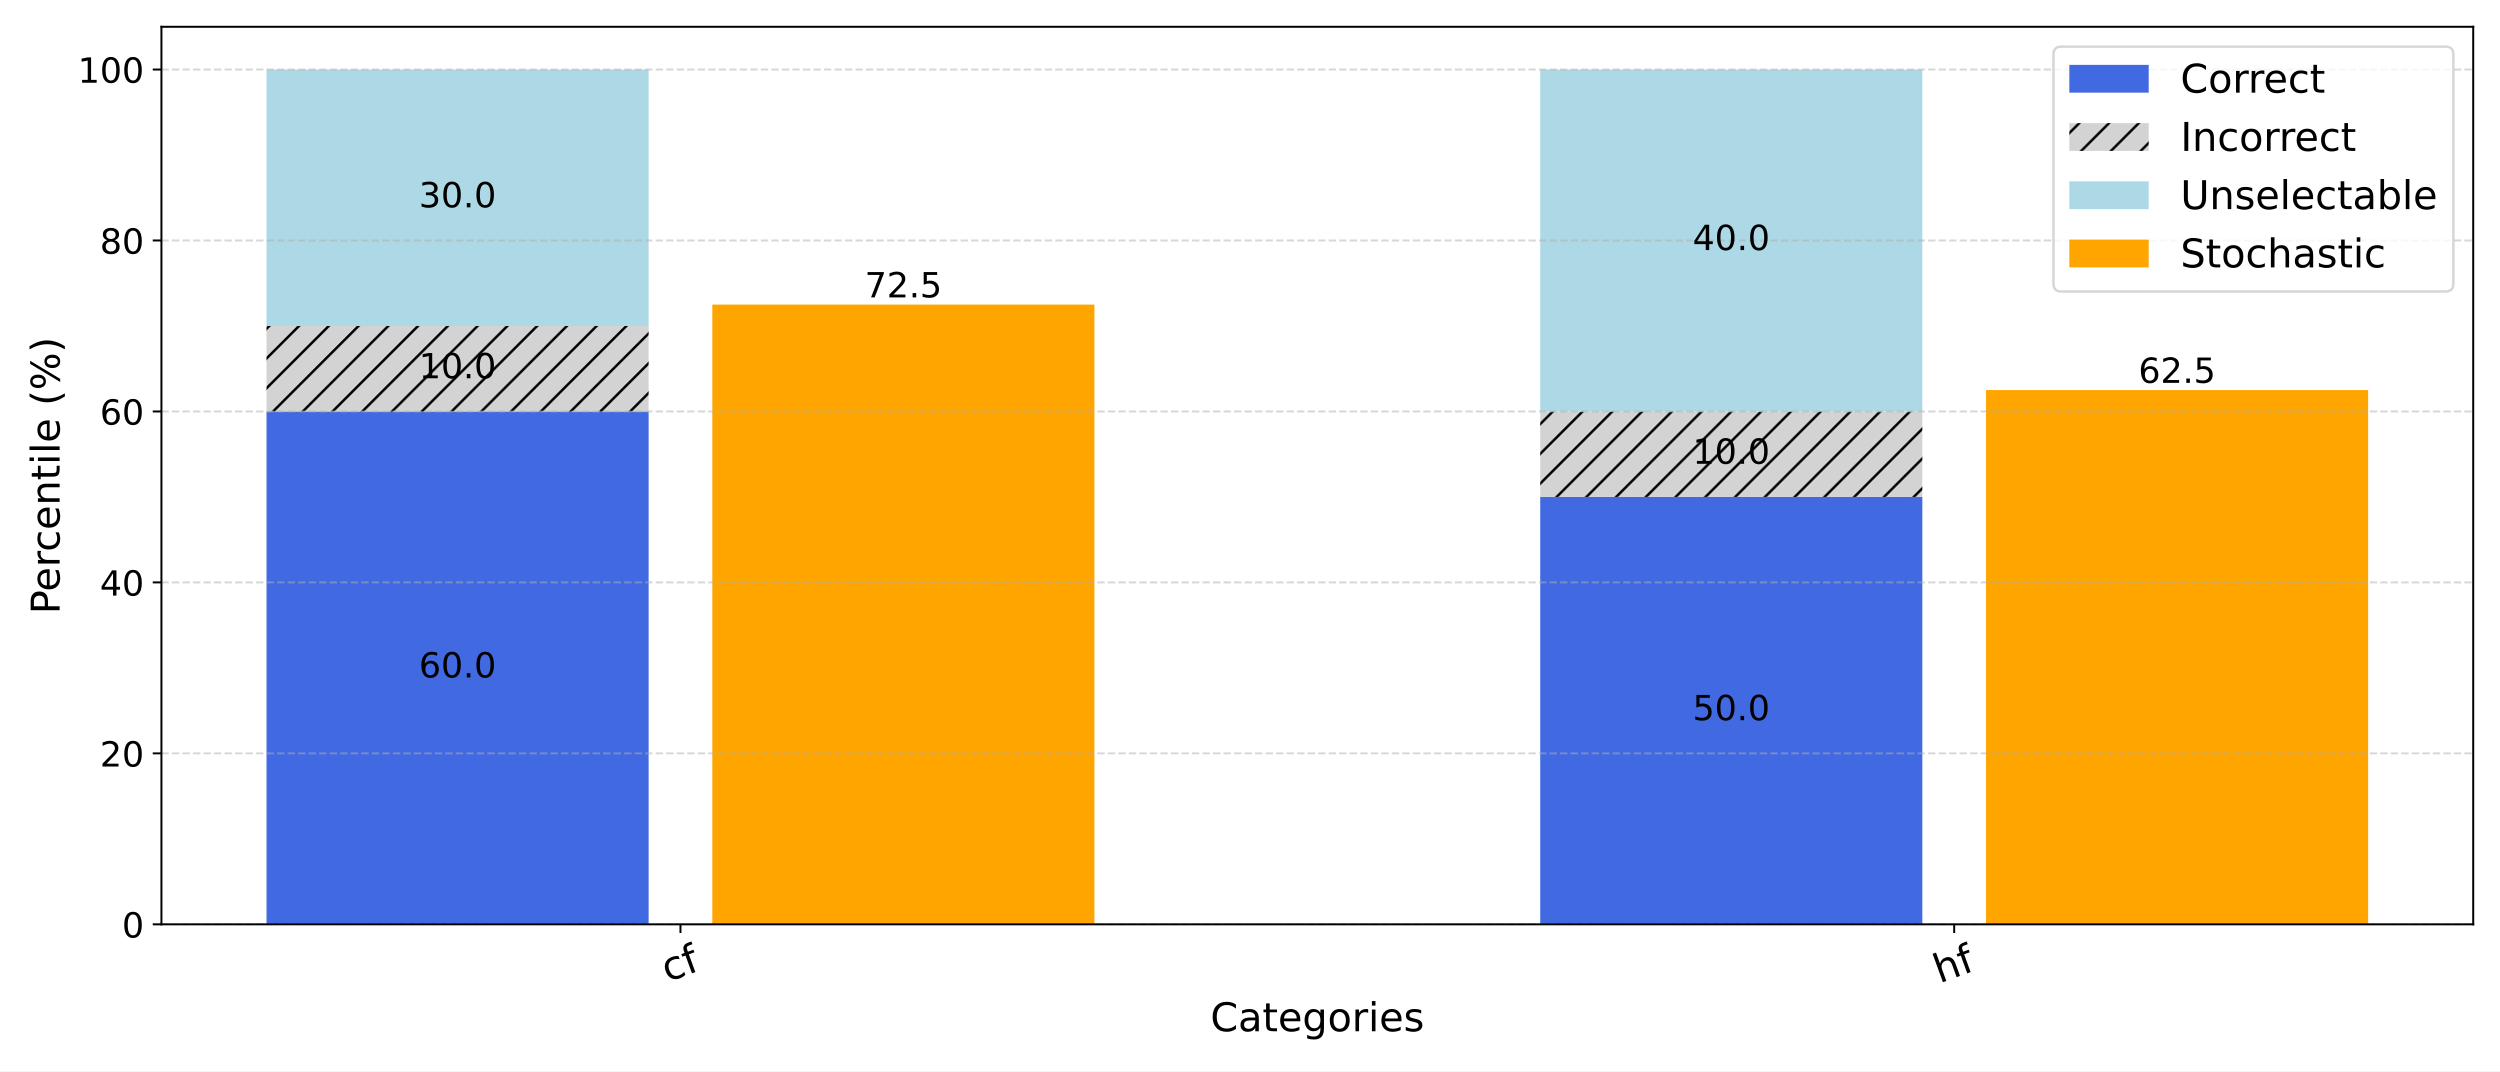
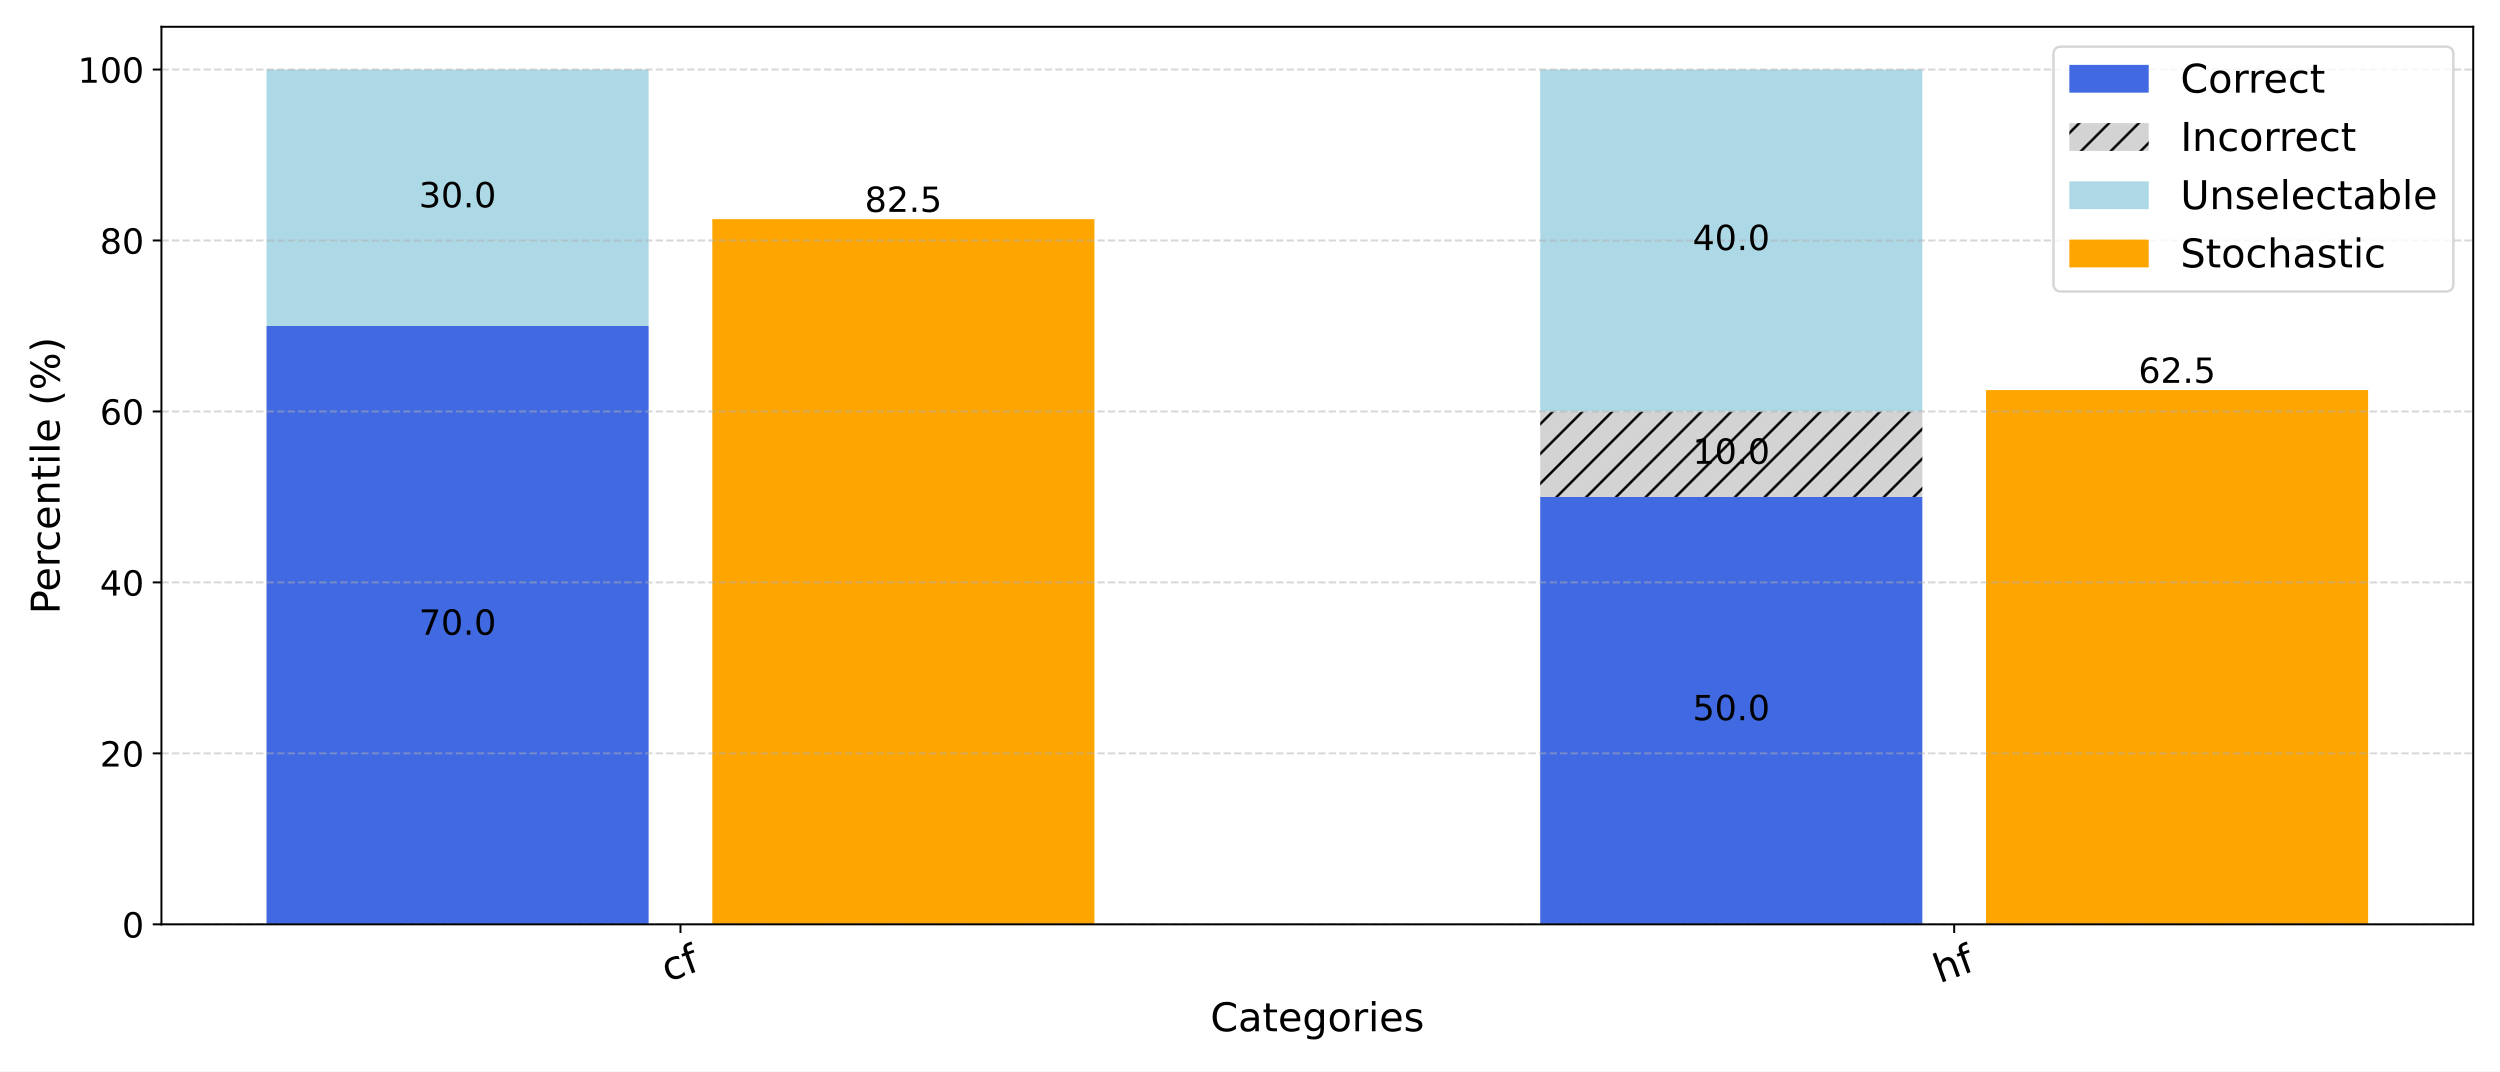
<svg xmlns="http://www.w3.org/2000/svg" xmlns:xlink="http://www.w3.org/1999/xlink" width="1008pt" height="432pt" viewBox="0 0 1008 432" version="1.1">
  <defs>
    <style type="text/css">*{stroke-linejoin: round; stroke-linecap: butt}</style>
  </defs>
  <g id="figure_1">
    <g id="patch_1">
      <path d="M 0 432  L 1008 432  L 1008 0  L 0 0  z " style="fill: #ffffff" />
    </g>
    <g id="axes_1">
      <g id="patch_2">
        <path d="M 65.09 372.692  L 997.2 372.692  L 997.2 10.8  L 65.09 10.8  z " style="fill: #ffffff" />
      </g>
      <g id="patch_3">
-         <path d="M 107.459 372.692  L 261.526 372.692  L 261.526 165.897  L 107.459 165.897  z " clip-path="url(#p20200c7b8a)" style="fill: #4169e1" />
+         <path d="M 107.459 372.692  L 261.526 372.692  L 261.526 131.431  L 107.459 131.431  z " clip-path="url(#pebf90a6ed7)" style="fill: #4169e1" />
      </g>
      <g id="patch_4">
-         <path d="M 621.018 372.692  L 775.086 372.692  L 775.086 200.362  L 621.018 200.362  z " clip-path="url(#p20200c7b8a)" style="fill: #4169e1" />
+         <path d="M 621.018 372.692  L 775.086 372.692  L 775.086 200.362  L 621.018 200.362  z " clip-path="url(#pebf90a6ed7)" style="fill: #4169e1" />
      </g>
      <g id="patch_5">
-         <path d="M 107.459 165.897  L 261.526 165.897  L 261.526 131.431  L 107.459 131.431  z " clip-path="url(#p20200c7b8a)" style="fill: url(#h871c99cbc8)" />
+         <path d="M 107.459 131.431  L 261.526 131.431  L 261.526 131.431  L 107.459 131.431  z " clip-path="url(#pebf90a6ed7)" style="fill: url(#h89bd35a75d)" />
      </g>
      <g id="patch_6">
-         <path d="M 621.018 200.362  L 775.086 200.362  L 775.086 165.897  L 621.018 165.897  z " clip-path="url(#p20200c7b8a)" style="fill: url(#h871c99cbc8)" />
+         <path d="M 621.018 200.362  L 775.086 200.362  L 775.086 165.897  L 621.018 165.897  z " clip-path="url(#pebf90a6ed7)" style="fill: url(#h89bd35a75d)" />
      </g>
      <g id="patch_7">
-         <path d="M 107.459 131.431  L 261.526 131.431  L 261.526 28.033  L 107.459 28.033  z " clip-path="url(#p20200c7b8a)" style="fill: #add8e6" />
+         <path d="M 107.459 131.431  L 261.526 131.431  L 261.526 28.033  L 107.459 28.033  z " clip-path="url(#pebf90a6ed7)" style="fill: #add8e6" />
      </g>
      <g id="patch_8">
-         <path d="M 621.018 165.897  L 775.086 165.897  L 775.086 28.033  L 621.018 28.033  z " clip-path="url(#p20200c7b8a)" style="fill: #add8e6" />
+         <path d="M 621.018 165.897  L 775.086 165.897  L 775.086 28.033  L 621.018 28.033  z " clip-path="url(#pebf90a6ed7)" style="fill: #add8e6" />
      </g>
      <g id="patch_9">
-         <path d="M 287.204 372.692  L 441.272 372.692  L 441.272 122.814  L 287.204 122.814  z " clip-path="url(#p20200c7b8a)" style="fill: #ffa500" />
+         <path d="M 287.204 372.692  L 441.272 372.692  L 441.272 88.348  L 287.204 88.348  z " clip-path="url(#pebf90a6ed7)" style="fill: #ffa500" />
      </g>
      <g id="patch_10">
-         <path d="M 800.764 372.692  L 954.831 372.692  L 954.831 157.28  L 800.764 157.28  z " clip-path="url(#p20200c7b8a)" style="fill: #ffa500" />
+         <path d="M 800.764 372.692  L 954.831 372.692  L 954.831 157.28  L 800.764 157.28  z " clip-path="url(#pebf90a6ed7)" style="fill: #ffa500" />
      </g>
      <g id="matplotlib.axis_1">
        <g id="xtick_1">
          <g id="line2d_1">
            <defs>
-               <path id="mc9e8818a22" d="M 0 0  L 0 3.5  " style="stroke: #000000; stroke-width: 0.8" />
+               <path id="m40b9e7027b" d="M 0 0  L 0 3.5  " style="stroke: #000000; stroke-width: 0.8" />
            </defs>
            <g>
-               <use xlink:href="#mc9e8818a22" x="274.365" y="372.692" style="stroke: #000000; stroke-width: 0.8" />
+               <use xlink:href="#m40b9e7027b" x="274.365" y="372.692" style="stroke: #000000; stroke-width: 0.8" />
            </g>
          </g>
          <g id="text_1">
            <text style="font-size: 16px; font-family: 'DejaVu Sans', 'Bitstream Vera Sans', 'Computer Modern Sans Serif', 'Lucida Grande', 'Verdana', 'Geneva', 'Lucid', 'Arial', 'Helvetica', 'Avant Garde', sans-serif" transform="translate(269.0955 396.0515) rotate(-20)">cf</text>
          </g>
        </g>
        <g id="xtick_2">
          <g id="line2d_2">
            <g>
-               <use xlink:href="#mc9e8818a22" x="787.925" y="372.692" style="stroke: #000000; stroke-width: 0.8" />
+               <use xlink:href="#m40b9e7027b" x="787.925" y="372.692" style="stroke: #000000; stroke-width: 0.8" />
            </g>
          </g>
          <g id="text_2">
            <text style="font-size: 16px; font-family: 'DejaVu Sans', 'Bitstream Vera Sans', 'Computer Modern Sans Serif', 'Lucida Grande', 'Verdana', 'Geneva', 'Lucid', 'Arial', 'Helvetica', 'Avant Garde', sans-serif" transform="translate(782.024 396.5107) rotate(-20)">hf</text>
          </g>
        </g>
        <g id="text_3">
          <text style="font-size: 16px; font-family: 'DejaVu Sans', 'Bitstream Vera Sans', 'Computer Modern Sans Serif', 'Lucida Grande', 'Verdana', 'Geneva', 'Lucid', 'Arial', 'Helvetica', 'Avant Garde', sans-serif; text-anchor: middle" x="531.145" y="415.795" transform="rotate(-0 531.145 415.795)">Categories</text>
        </g>
      </g>
      <g id="matplotlib.axis_2">
        <g id="ytick_1">
          <g id="line2d_3">
-             <path d="M 65.09 372.692  L 997.2 372.692  " clip-path="url(#p20200c7b8a)" style="fill: none; stroke-dasharray: 2.96,1.28; stroke-dashoffset: 0; stroke: #b0b0b0; stroke-opacity: 0.5; stroke-width: 0.8" />
+             <path d="M 65.09 372.692  L 997.2 372.692  " clip-path="url(#pebf90a6ed7)" style="fill: none; stroke-dasharray: 2.96,1.28; stroke-dashoffset: 0; stroke: #b0b0b0; stroke-opacity: 0.5; stroke-width: 0.8" />
          </g>
          <g id="line2d_4">
            <defs>
-               <path id="mc6a362a100" d="M 0 0  L -3.5 0  " style="stroke: #000000; stroke-width: 0.8" />
+               <path id="m8b6ecb0ebb" d="M 0 0  L -3.5 0  " style="stroke: #000000; stroke-width: 0.8" />
            </defs>
            <g>
-               <use xlink:href="#mc6a362a100" x="65.09" y="372.692" style="stroke: #000000; stroke-width: 0.8" />
+               <use xlink:href="#m8b6ecb0ebb" x="65.09" y="372.692" style="stroke: #000000; stroke-width: 0.8" />
            </g>
          </g>
          <g id="text_4">
            <text style="font-size: 14px; font-family: 'DejaVu Sans', 'Bitstream Vera Sans', 'Computer Modern Sans Serif', 'Lucida Grande', 'Verdana', 'Geneva', 'Lucid', 'Arial', 'Helvetica', 'Avant Garde', sans-serif; text-anchor: end" x="58.09" y="378.011" transform="rotate(-0 58.09 378.0108)">0</text>
          </g>
        </g>
        <g id="ytick_2">
          <g id="line2d_5">
-             <path d="M 65.09 303.76  L 997.2 303.76  " clip-path="url(#p20200c7b8a)" style="fill: none; stroke-dasharray: 2.96,1.28; stroke-dashoffset: 0; stroke: #b0b0b0; stroke-opacity: 0.5; stroke-width: 0.8" />
+             <path d="M 65.09 303.76  L 997.2 303.76  " clip-path="url(#pebf90a6ed7)" style="fill: none; stroke-dasharray: 2.96,1.28; stroke-dashoffset: 0; stroke: #b0b0b0; stroke-opacity: 0.5; stroke-width: 0.8" />
          </g>
          <g id="line2d_6">
            <g>
-               <use xlink:href="#mc6a362a100" x="65.09" y="303.76" style="stroke: #000000; stroke-width: 0.8" />
+               <use xlink:href="#m8b6ecb0ebb" x="65.09" y="303.76" style="stroke: #000000; stroke-width: 0.8" />
            </g>
          </g>
          <g id="text_5">
            <text style="font-size: 14px; font-family: 'DejaVu Sans', 'Bitstream Vera Sans', 'Computer Modern Sans Serif', 'Lucida Grande', 'Verdana', 'Geneva', 'Lucid', 'Arial', 'Helvetica', 'Avant Garde', sans-serif; text-anchor: end" x="58.09" y="309.079" transform="rotate(-0 58.09 309.079)">20</text>
          </g>
        </g>
        <g id="ytick_3">
          <g id="line2d_7">
-             <path d="M 65.09 234.828  L 997.2 234.828  " clip-path="url(#p20200c7b8a)" style="fill: none; stroke-dasharray: 2.96,1.28; stroke-dashoffset: 0; stroke: #b0b0b0; stroke-opacity: 0.5; stroke-width: 0.8" />
+             <path d="M 65.09 234.828  L 997.2 234.828  " clip-path="url(#pebf90a6ed7)" style="fill: none; stroke-dasharray: 2.96,1.28; stroke-dashoffset: 0; stroke: #b0b0b0; stroke-opacity: 0.5; stroke-width: 0.8" />
          </g>
          <g id="line2d_8">
            <g>
-               <use xlink:href="#mc6a362a100" x="65.09" y="234.828" style="stroke: #000000; stroke-width: 0.8" />
+               <use xlink:href="#m8b6ecb0ebb" x="65.09" y="234.828" style="stroke: #000000; stroke-width: 0.8" />
            </g>
          </g>
          <g id="text_6">
            <text style="font-size: 14px; font-family: 'DejaVu Sans', 'Bitstream Vera Sans', 'Computer Modern Sans Serif', 'Lucida Grande', 'Verdana', 'Geneva', 'Lucid', 'Arial', 'Helvetica', 'Avant Garde', sans-serif; text-anchor: end" x="58.09" y="240.147" transform="rotate(-0 58.09 240.1472)">40</text>
          </g>
        </g>
        <g id="ytick_4">
          <g id="line2d_9">
-             <path d="M 65.09 165.897  L 997.2 165.897  " clip-path="url(#p20200c7b8a)" style="fill: none; stroke-dasharray: 2.96,1.28; stroke-dashoffset: 0; stroke: #b0b0b0; stroke-opacity: 0.5; stroke-width: 0.8" />
+             <path d="M 65.09 165.897  L 997.2 165.897  " clip-path="url(#pebf90a6ed7)" style="fill: none; stroke-dasharray: 2.96,1.28; stroke-dashoffset: 0; stroke: #b0b0b0; stroke-opacity: 0.5; stroke-width: 0.8" />
          </g>
          <g id="line2d_10">
            <g>
-               <use xlink:href="#mc6a362a100" x="65.09" y="165.897" style="stroke: #000000; stroke-width: 0.8" />
+               <use xlink:href="#m8b6ecb0ebb" x="65.09" y="165.897" style="stroke: #000000; stroke-width: 0.8" />
            </g>
          </g>
          <g id="text_7">
            <text style="font-size: 14px; font-family: 'DejaVu Sans', 'Bitstream Vera Sans', 'Computer Modern Sans Serif', 'Lucida Grande', 'Verdana', 'Geneva', 'Lucid', 'Arial', 'Helvetica', 'Avant Garde', sans-serif; text-anchor: end" x="58.09" y="171.215" transform="rotate(-0 58.09 171.2154)">60</text>
          </g>
        </g>
        <g id="ytick_5">
          <g id="line2d_11">
-             <path d="M 65.09 96.965  L 997.2 96.965  " clip-path="url(#p20200c7b8a)" style="fill: none; stroke-dasharray: 2.96,1.28; stroke-dashoffset: 0; stroke: #b0b0b0; stroke-opacity: 0.5; stroke-width: 0.8" />
+             <path d="M 65.09 96.965  L 997.2 96.965  " clip-path="url(#pebf90a6ed7)" style="fill: none; stroke-dasharray: 2.96,1.28; stroke-dashoffset: 0; stroke: #b0b0b0; stroke-opacity: 0.5; stroke-width: 0.8" />
          </g>
          <g id="line2d_12">
            <g>
-               <use xlink:href="#mc6a362a100" x="65.09" y="96.965" style="stroke: #000000; stroke-width: 0.8" />
+               <use xlink:href="#m8b6ecb0ebb" x="65.09" y="96.965" style="stroke: #000000; stroke-width: 0.8" />
            </g>
          </g>
          <g id="text_8">
            <text style="font-size: 14px; font-family: 'DejaVu Sans', 'Bitstream Vera Sans', 'Computer Modern Sans Serif', 'Lucida Grande', 'Verdana', 'Geneva', 'Lucid', 'Arial', 'Helvetica', 'Avant Garde', sans-serif; text-anchor: end" x="58.09" y="102.284" transform="rotate(-0 58.09 102.2836)">80</text>
          </g>
        </g>
        <g id="ytick_6">
          <g id="line2d_13">
-             <path d="M 65.09 28.033  L 997.2 28.033  " clip-path="url(#p20200c7b8a)" style="fill: none; stroke-dasharray: 2.96,1.28; stroke-dashoffset: 0; stroke: #b0b0b0; stroke-opacity: 0.5; stroke-width: 0.8" />
+             <path d="M 65.09 28.033  L 997.2 28.033  " clip-path="url(#pebf90a6ed7)" style="fill: none; stroke-dasharray: 2.96,1.28; stroke-dashoffset: 0; stroke: #b0b0b0; stroke-opacity: 0.5; stroke-width: 0.8" />
          </g>
          <g id="line2d_14">
            <g>
-               <use xlink:href="#mc6a362a100" x="65.09" y="28.033" style="stroke: #000000; stroke-width: 0.8" />
+               <use xlink:href="#m8b6ecb0ebb" x="65.09" y="28.033" style="stroke: #000000; stroke-width: 0.8" />
            </g>
          </g>
          <g id="text_9">
            <text style="font-size: 14px; font-family: 'DejaVu Sans', 'Bitstream Vera Sans', 'Computer Modern Sans Serif', 'Lucida Grande', 'Verdana', 'Geneva', 'Lucid', 'Arial', 'Helvetica', 'Avant Garde', sans-serif; text-anchor: end" x="58.09" y="33.352" transform="rotate(-0 58.09 33.35185)">100</text>
          </g>
        </g>
        <g id="text_10">
          <text style="font-size: 16px; font-family: 'DejaVu Sans', 'Bitstream Vera Sans', 'Computer Modern Sans Serif', 'Lucida Grande', 'Verdana', 'Geneva', 'Lucid', 'Arial', 'Helvetica', 'Avant Garde', sans-serif; text-anchor: middle" x="24.04" y="191.746" transform="rotate(-90 24.04 191.7459)">Percentile (%)</text>
        </g>
      </g>
      <g id="patch_11">
        <path d="M 65.09 372.692  L 65.09 10.8  " style="fill: none; stroke: #000000; stroke-width: 0.8; stroke-linejoin: miter; stroke-linecap: square" />
      </g>
      <g id="patch_12">
        <path d="M 997.2 372.692  L 997.2 10.8  " style="fill: none; stroke: #000000; stroke-width: 0.8; stroke-linejoin: miter; stroke-linecap: square" />
      </g>
      <g id="patch_13">
        <path d="M 65.09 372.692  L 997.2 372.692  " style="fill: none; stroke: #000000; stroke-width: 0.8; stroke-linejoin: miter; stroke-linecap: square" />
      </g>
      <g id="patch_14">
        <path d="M 65.09 10.8  L 997.2 10.8  " style="fill: none; stroke: #000000; stroke-width: 0.8; stroke-linejoin: miter; stroke-linecap: square" />
      </g>
      <g id="text_11">
-         <text style="font-size: 14px; font-family: 'DejaVu Sans', 'Bitstream Vera Sans', 'Computer Modern Sans Serif', 'Lucida Grande', 'Verdana', 'Geneva', 'Lucid', 'Arial', 'Helvetica', 'Avant Garde', sans-serif; text-anchor: middle" x="184.493" y="273.157" transform="rotate(-0 184.4925 273.1573)">60.0</text>
+         <text style="font-size: 14px; font-family: 'DejaVu Sans', 'Bitstream Vera Sans', 'Computer Modern Sans Serif', 'Lucida Grande', 'Verdana', 'Geneva', 'Lucid', 'Arial', 'Helvetica', 'Avant Garde', sans-serif; text-anchor: middle" x="184.493" y="255.924" transform="rotate(-0 184.4925 255.9244)">70.0</text>
      </g>
      <g id="text_12">
        <text style="font-size: 14px; font-family: 'DejaVu Sans', 'Bitstream Vera Sans', 'Computer Modern Sans Serif', 'Lucida Grande', 'Verdana', 'Geneva', 'Lucid', 'Arial', 'Helvetica', 'Avant Garde', sans-serif; text-anchor: middle" x="698.052" y="290.39" transform="rotate(-0 698.0517 290.3903)">50.0</text>
      </g>
      <g id="text_13">
-         <text style="font-size: 14px; font-family: 'DejaVu Sans', 'Bitstream Vera Sans', 'Computer Modern Sans Serif', 'Lucida Grande', 'Verdana', 'Geneva', 'Lucid', 'Arial', 'Helvetica', 'Avant Garde', sans-serif; text-anchor: middle" x="184.493" y="152.527" transform="rotate(-0 184.4925 152.5267)">10.0</text>
+         <text style="font-size: 14px; font-family: 'DejaVu Sans', 'Bitstream Vera Sans', 'Computer Modern Sans Serif', 'Lucida Grande', 'Verdana', 'Geneva', 'Lucid', 'Arial', 'Helvetica', 'Avant Garde', sans-serif; text-anchor: middle" x="698.052" y="186.993" transform="rotate(-0 698.0517 186.9926)">10.0</text>
      </g>
      <g id="text_14">
-         <text style="font-size: 14px; font-family: 'DejaVu Sans', 'Bitstream Vera Sans', 'Computer Modern Sans Serif', 'Lucida Grande', 'Verdana', 'Geneva', 'Lucid', 'Arial', 'Helvetica', 'Avant Garde', sans-serif; text-anchor: middle" x="698.052" y="186.993" transform="rotate(-0 698.0517 186.9926)">10.0</text>
+         <text style="font-size: 14px; font-family: 'DejaVu Sans', 'Bitstream Vera Sans', 'Computer Modern Sans Serif', 'Lucida Grande', 'Verdana', 'Geneva', 'Lucid', 'Arial', 'Helvetica', 'Avant Garde', sans-serif; text-anchor: middle" x="184.493" y="83.595" transform="rotate(-0 184.4925 83.59491)">30.0</text>
      </g>
      <g id="text_15">
-         <text style="font-size: 14px; font-family: 'DejaVu Sans', 'Bitstream Vera Sans', 'Computer Modern Sans Serif', 'Lucida Grande', 'Verdana', 'Geneva', 'Lucid', 'Arial', 'Helvetica', 'Avant Garde', sans-serif; text-anchor: middle" x="184.493" y="83.595" transform="rotate(-0 184.4925 83.59491)">30.0</text>
+         <text style="font-size: 14px; font-family: 'DejaVu Sans', 'Bitstream Vera Sans', 'Computer Modern Sans Serif', 'Lucida Grande', 'Verdana', 'Geneva', 'Lucid', 'Arial', 'Helvetica', 'Avant Garde', sans-serif; text-anchor: middle" x="698.052" y="100.828" transform="rotate(-0 698.0517 100.8279)">40.0</text>
      </g>
      <g id="text_16">
-         <text style="font-size: 14px; font-family: 'DejaVu Sans', 'Bitstream Vera Sans', 'Computer Modern Sans Serif', 'Lucida Grande', 'Verdana', 'Geneva', 'Lucid', 'Arial', 'Helvetica', 'Avant Garde', sans-serif; text-anchor: middle" x="698.052" y="100.828" transform="rotate(-0 698.0517 100.8279)">40.0</text>
+         <text style="font-size: 14px; font-family: 'DejaVu Sans', 'Bitstream Vera Sans', 'Computer Modern Sans Serif', 'Lucida Grande', 'Verdana', 'Geneva', 'Lucid', 'Arial', 'Helvetica', 'Avant Garde', sans-serif; text-anchor: middle" x="364.238" y="85.437" transform="rotate(-0 364.2383 85.4367)">82.5</text>
      </g>
      <g id="text_17">
-         <text style="font-size: 14px; font-family: 'DejaVu Sans', 'Bitstream Vera Sans', 'Computer Modern Sans Serif', 'Lucida Grande', 'Verdana', 'Geneva', 'Lucid', 'Arial', 'Helvetica', 'Avant Garde', sans-serif; text-anchor: middle" x="364.238" y="119.903" transform="rotate(-0 364.2383 119.9026)">72.5</text>
-       </g>
-       <g id="text_18">
        <text style="font-size: 14px; font-family: 'DejaVu Sans', 'Bitstream Vera Sans', 'Computer Modern Sans Serif', 'Lucida Grande', 'Verdana', 'Geneva', 'Lucid', 'Arial', 'Helvetica', 'Avant Garde', sans-serif; text-anchor: middle" x="877.797" y="154.368" transform="rotate(-0 877.7975 154.3685)">62.5</text>
      </g>
      <g id="legend_1">
        <g id="patch_15">
          <path d="M 831.158 117.54  L 986 117.54  Q 989.2 117.54 989.2 114.34  L 989.2 22  Q 989.2 18.8 986 18.8  L 831.158 18.8  Q 827.957 18.8 827.957 22  L 827.957 114.34  Q 827.957 117.54 831.158 117.54  z " style="fill: #ffffff; opacity: 0.8; stroke: #cccccc; stroke-linejoin: miter" />
        </g>
        <g id="patch_16">
          <path d="M 834.357 37.358  L 866.357 37.358  L 866.357 26.157  L 834.357 26.157  z " style="fill: #4169e1" />
        </g>
+         <g id="text_18">
+           <text style="font-size: 16px; font-family: 'DejaVu Sans', 'Bitstream Vera Sans', 'Computer Modern Sans Serif', 'Lucida Grande', 'Verdana', 'Geneva', 'Lucid', 'Arial', 'Helvetica', 'Avant Garde', sans-serif; text-anchor: start" x="879.158" y="37.358" transform="rotate(-0 879.1575 37.3575)">Correct</text>
+         </g>
+         <g id="patch_17">
+           <path d="M 834.357 60.843  L 866.357 60.843  L 866.357 49.642  L 834.357 49.642  z " style="fill: url(#h89bd35a75d)" />
+         </g>
        <g id="text_19">
-           <text style="font-size: 16px; font-family: 'DejaVu Sans', 'Bitstream Vera Sans', 'Computer Modern Sans Serif', 'Lucida Grande', 'Verdana', 'Geneva', 'Lucid', 'Arial', 'Helvetica', 'Avant Garde', sans-serif; text-anchor: start" x="879.158" y="37.358" transform="rotate(-0 879.1575 37.3575)">Correct</text>
-         </g>
-         <g id="patch_17">
-           <path d="M 834.357 60.843  L 866.357 60.843  L 866.357 49.642  L 834.357 49.642  z " style="fill: url(#h871c99cbc8)" />
-         </g>
-         <g id="text_20">
          <text style="font-size: 16px; font-family: 'DejaVu Sans', 'Bitstream Vera Sans', 'Computer Modern Sans Serif', 'Lucida Grande', 'Verdana', 'Geneva', 'Lucid', 'Arial', 'Helvetica', 'Avant Garde', sans-serif; text-anchor: start" x="879.158" y="60.843" transform="rotate(-0 879.1575 60.8425)">Incorrect</text>
        </g>
        <g id="patch_18">
          <path d="M 834.357 84.328  L 866.357 84.328  L 866.357 73.127  L 834.357 73.127  z " style="fill: #add8e6" />
        </g>
-         <g id="text_21">
+         <g id="text_20">
          <text style="font-size: 16px; font-family: 'DejaVu Sans', 'Bitstream Vera Sans', 'Computer Modern Sans Serif', 'Lucida Grande', 'Verdana', 'Geneva', 'Lucid', 'Arial', 'Helvetica', 'Avant Garde', sans-serif; text-anchor: start" x="879.158" y="84.328" transform="rotate(-0 879.1575 84.3275)">Unselectable</text>
        </g>
        <g id="patch_19">
          <path d="M 834.357 107.812  L 866.357 107.812  L 866.357 96.612  L 834.357 96.612  z " style="fill: #ffa500" />
        </g>
-         <g id="text_22">
+         <g id="text_21">
          <text style="font-size: 16px; font-family: 'DejaVu Sans', 'Bitstream Vera Sans', 'Computer Modern Sans Serif', 'Lucida Grande', 'Verdana', 'Geneva', 'Lucid', 'Arial', 'Helvetica', 'Avant Garde', sans-serif; text-anchor: start" x="879.158" y="107.812" transform="rotate(-0 879.1575 107.8125)">Stochastic</text>
        </g>
      </g>
    </g>
  </g>
  <defs>
-     <clipPath id="p20200c7b8a">
+     <clipPath id="pebf90a6ed7">
      <rect x="65.09" y="10.8" width="932.11" height="361.892" />
    </clipPath>
  </defs>
  <defs>
-     <pattern id="h871c99cbc8" patternUnits="userSpaceOnUse" x="0" y="0" width="72" height="72">
+     <pattern id="h89bd35a75d" patternUnits="userSpaceOnUse" x="0" y="0" width="72" height="72">
      <rect x="0" y="0" width="73" height="73" fill="#d3d3d3" />
      <path d="M -36 36  L 36 -36  M -30 42  L 42 -30  M -24 48  L 48 -24  M -18 54  L 54 -18  M -12 60  L 60 -12  M -6 66  L 66 -6  M 0 72  L 72 0  M 6 78  L 78 6  M 12 84  L 84 12  M 18 90  L 90 18  M 24 96  L 96 24  M 30 102  L 102 30  M 36 108  L 108 36  " style="fill: #000000; stroke: #000000; stroke-width: 1.0; stroke-linecap: butt; stroke-linejoin: miter" />
    </pattern>
  </defs>
</svg>
